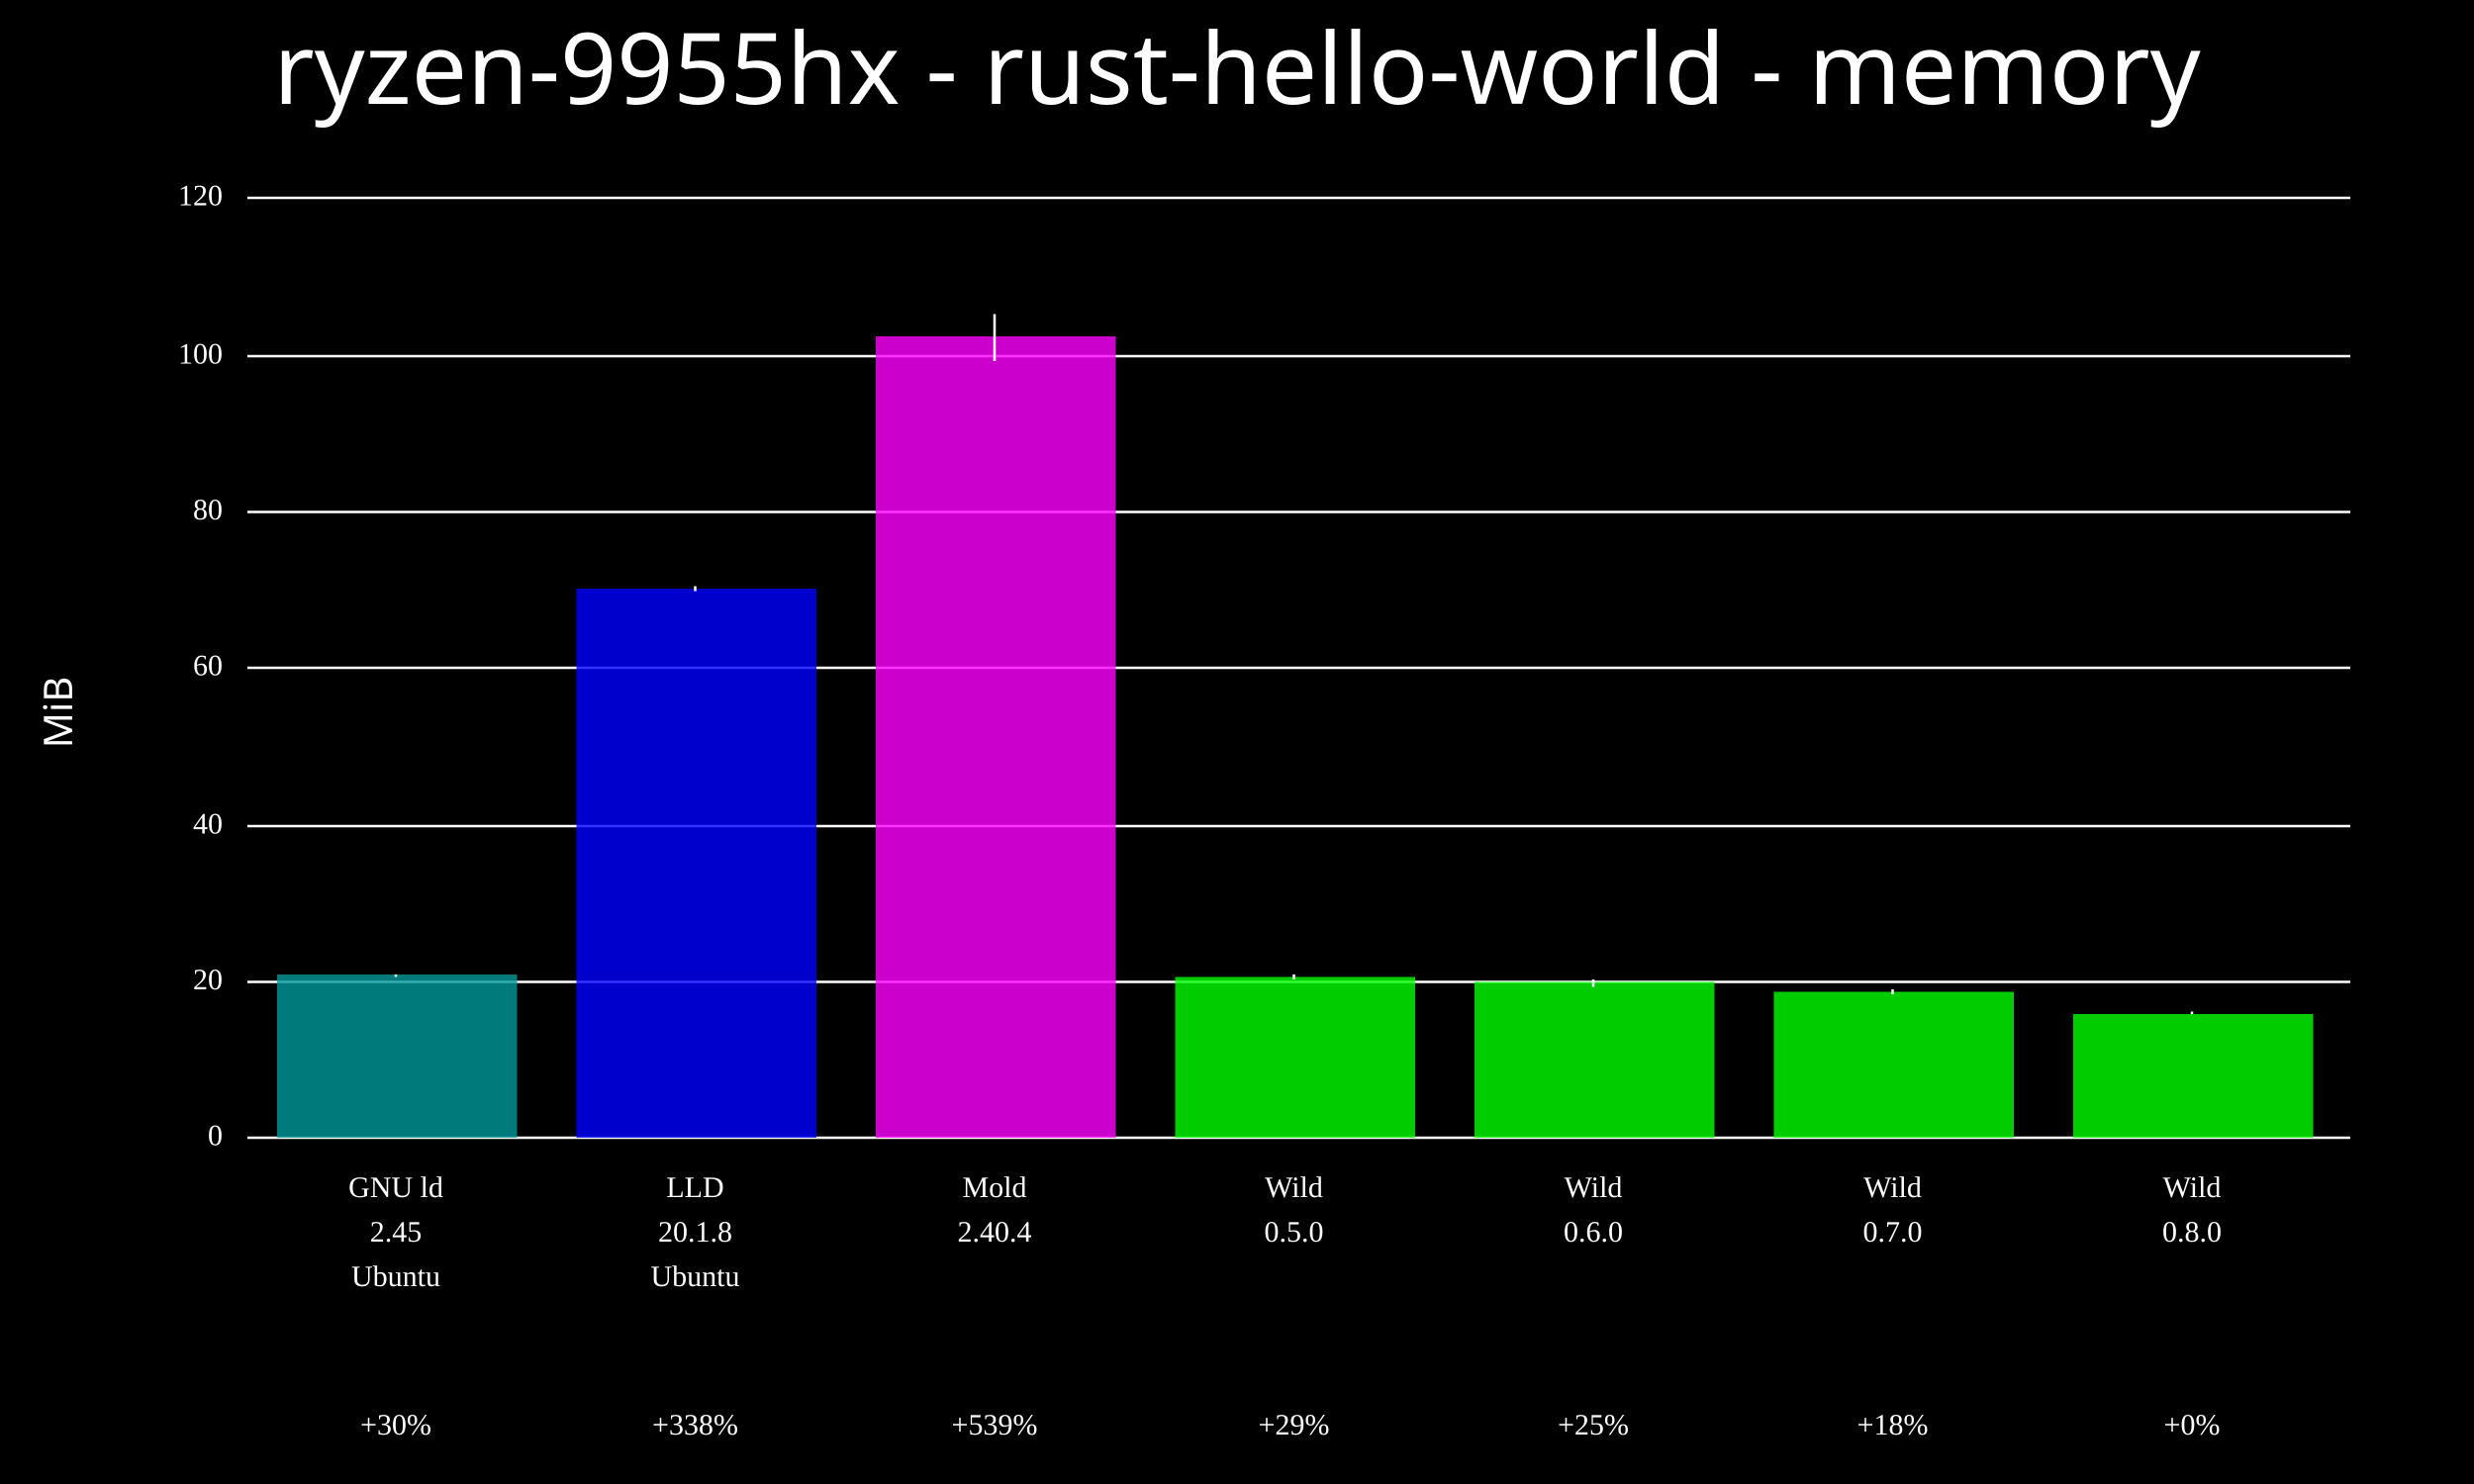
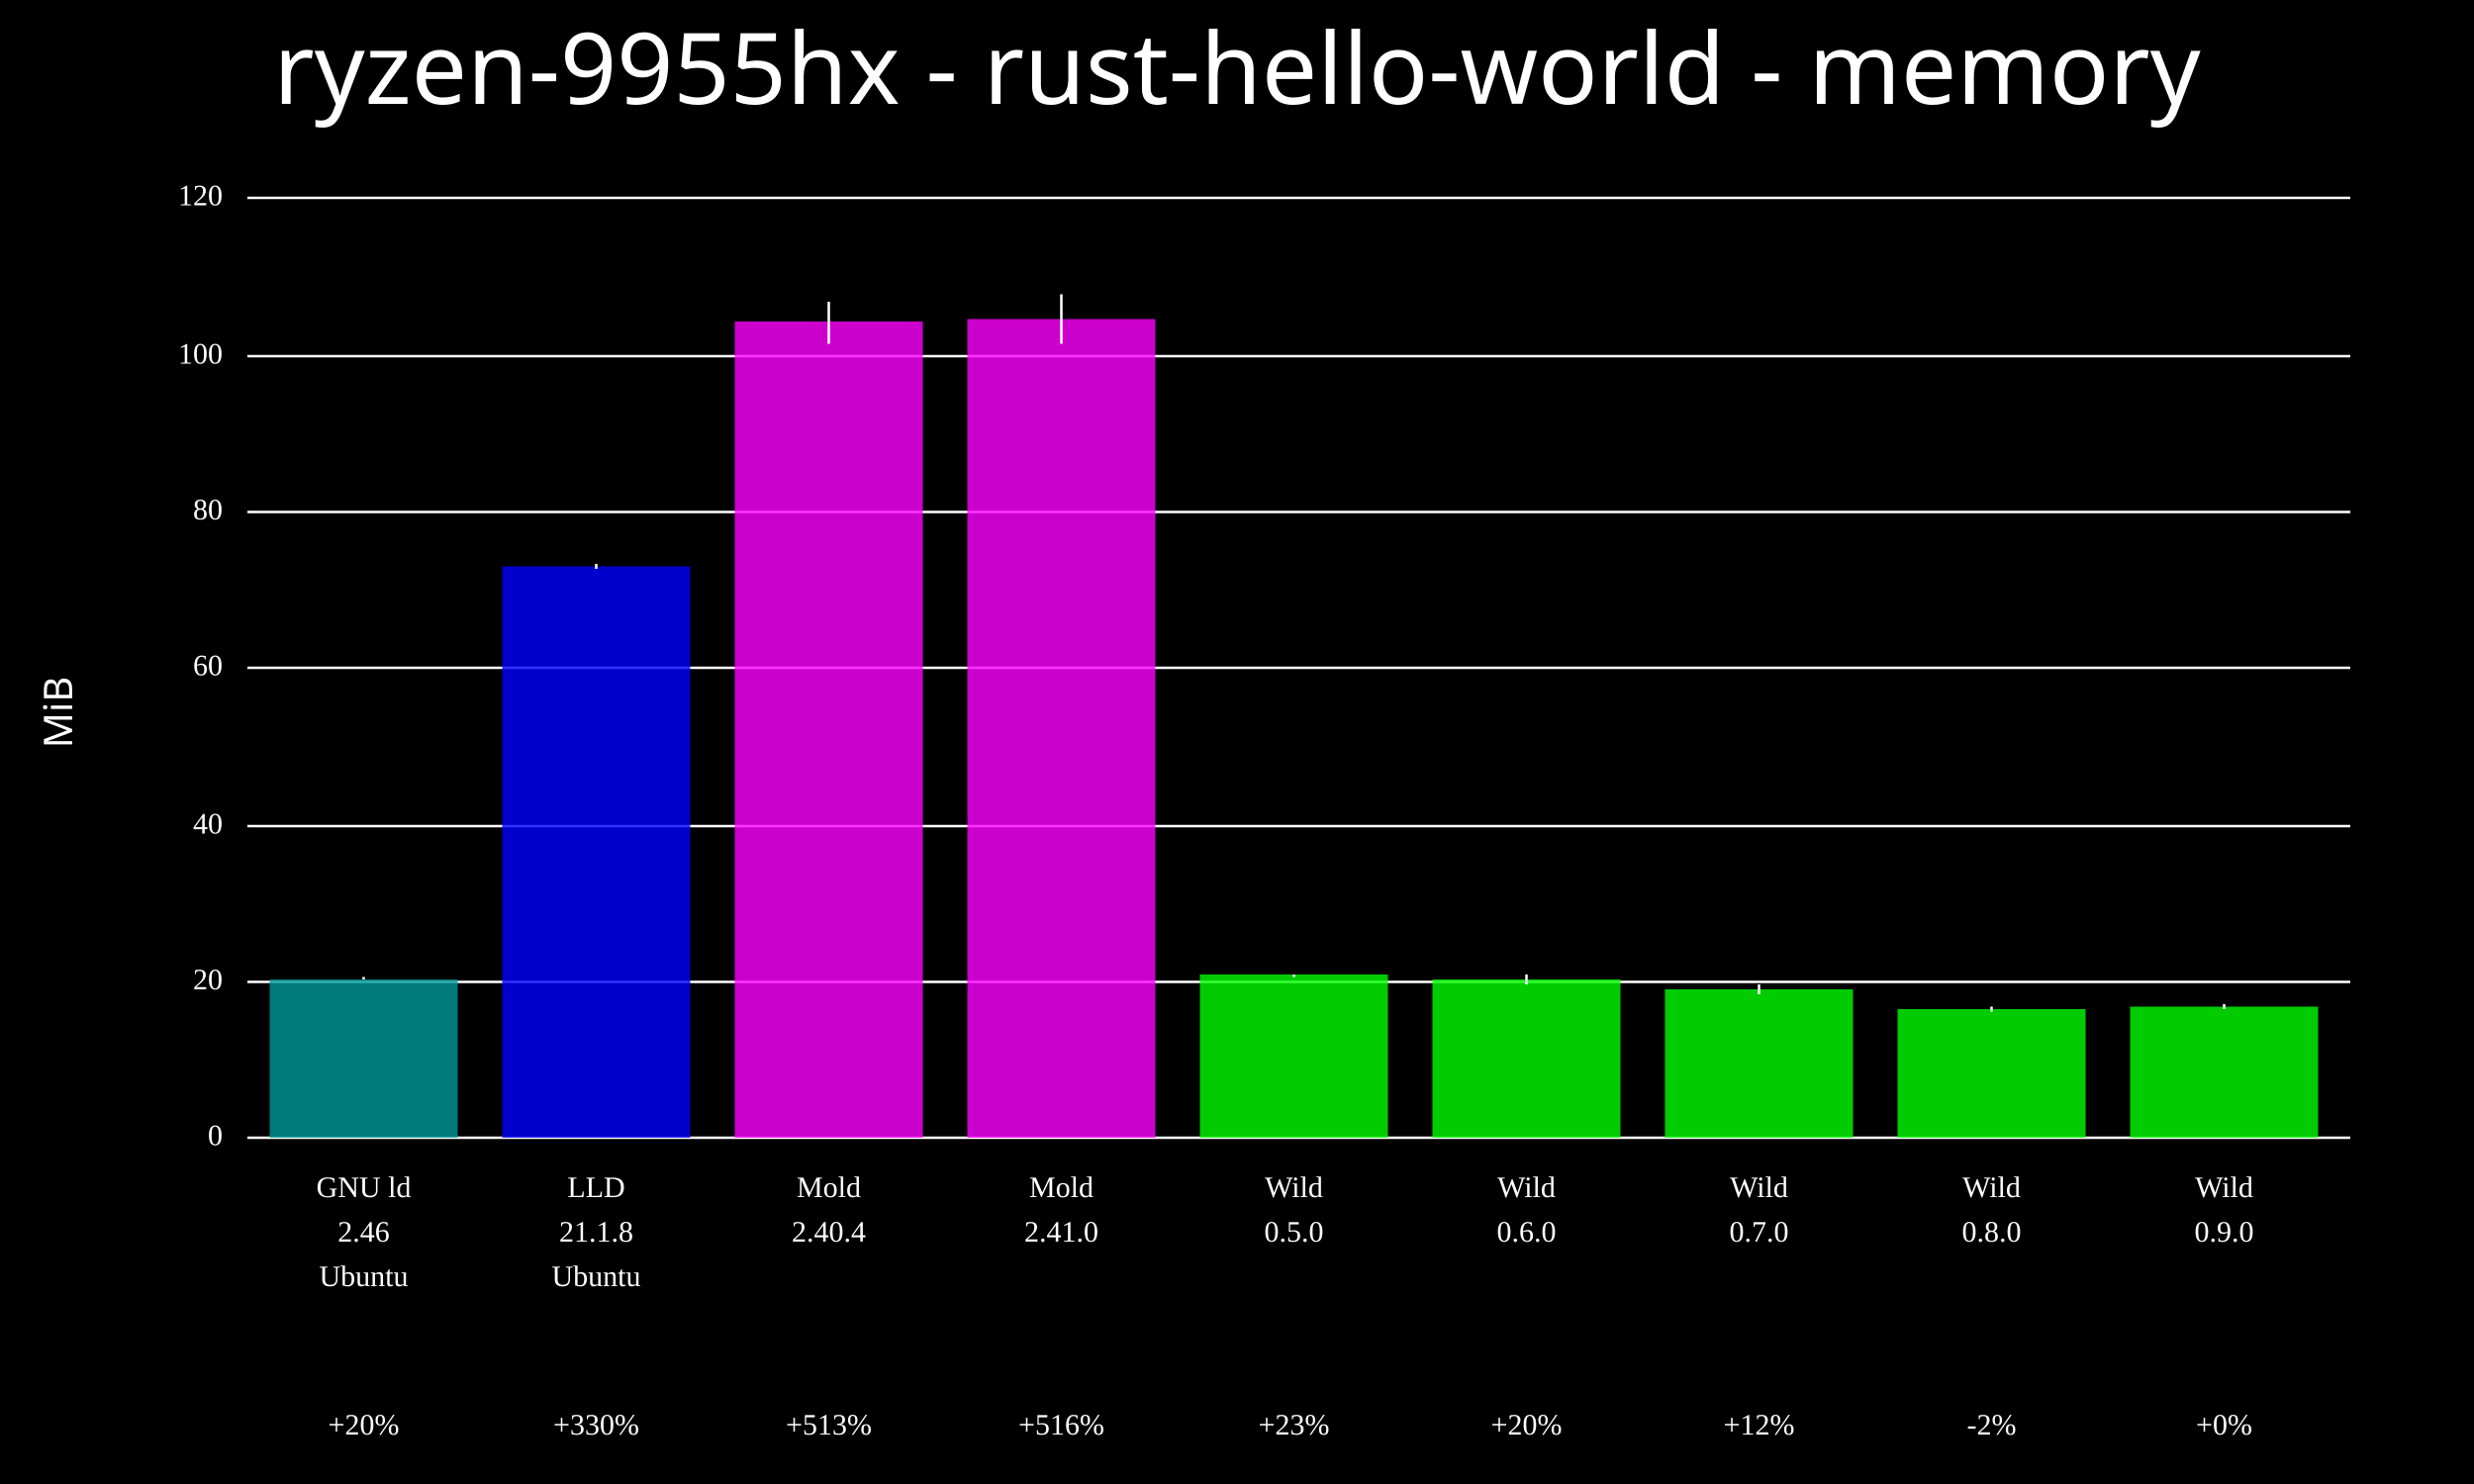
<svg xmlns="http://www.w3.org/2000/svg" width="1000" height="600" viewBox="0 0 1000 600">
  <rect x="0" y="0" width="1000" height="600" fill="#000000" />
  <text x="500" y="10" dy="0.8em" text-anchor="middle" font-family="sans-serif" font-size="40" fill="#FFFFFF">
ryzen-9955hx - rust-hello-world - memory</text>
  <text x="5" y="300" dy="0.76em" text-anchor="middle" font-family="sans-serif" font-size="16" fill="#FFFFFF" transform="rotate(270, 5, 288)">MiB</text>
  <line x1="100" y1="460" x2="950" y2="460" stroke="#FFFFFF" />
  <text x="90" y="460" dy="0.5ex" text-anchor="end" fill="#FFFFFF">0</text>
  <line x1="100" y1="397" x2="950" y2="397" stroke="#FFFFFF" />
  <text x="90" y="397" dy="0.5ex" text-anchor="end" fill="#FFFFFF">20</text>
  <line x1="100" y1="334" x2="950" y2="334" stroke="#FFFFFF" />
  <text x="90" y="334" dy="0.5ex" text-anchor="end" fill="#FFFFFF">40</text>
  <line x1="100" y1="270" x2="950" y2="270" stroke="#FFFFFF" />
  <text x="90" y="270" dy="0.5ex" text-anchor="end" fill="#FFFFFF">60</text>
  <line x1="100" y1="207" x2="950" y2="207" stroke="#FFFFFF" />
  <text x="90" y="207" dy="0.5ex" text-anchor="end" fill="#FFFFFF">80</text>
  <line x1="100" y1="144" x2="950" y2="144" stroke="#FFFFFF" />
  <text x="90" y="144" dy="0.5ex" text-anchor="end" fill="#FFFFFF">100</text>
  <line x1="100" y1="80" x2="950" y2="80" stroke="#FFFFFF" />
  <text x="90" y="80" dy="0.5ex" text-anchor="end" fill="#FFFFFF">120</text>
-   <rect fill="#009999" opacity="0.8" x="112" y="394" width="97" height="66" />
-   <line stroke="#FFFFFF" x1="160" y1="394" x2="160" y2="395" />
-   <text x="160" y="484" fill="#FFFFFF" text-anchor="middle">GNU ld</text>
-   <text x="160" y="502" fill="#FFFFFF" text-anchor="middle">2.45</text>
-   <text x="160" y="520" fill="#FFFFFF" text-anchor="middle">Ubuntu</text>
-   <text x="160" y="580" fill="#FFFFFF" text-anchor="middle">+30%</text>
-   <rect fill="#0000FF" opacity="0.8" x="233" y="238" width="97" height="222" />
-   <line stroke="#FFFFFF" x1="281" y1="237" x2="281" y2="239" />
-   <text x="281" y="484" fill="#FFFFFF" text-anchor="middle">LLD</text>
-   <text x="281" y="502" fill="#FFFFFF" text-anchor="middle">20.1.8</text>
-   <text x="281" y="520" fill="#FFFFFF" text-anchor="middle">Ubuntu</text>
-   <text x="281" y="580" fill="#FFFFFF" text-anchor="middle">+338%</text>
-   <rect fill="#FF00FF" opacity="0.8" x="354" y="136" width="97" height="324" />
-   <line stroke="#FFFFFF" x1="402" y1="127" x2="402" y2="146" />
-   <text x="402" y="484" fill="#FFFFFF" text-anchor="middle">Mold</text>
-   <text x="402" y="502" fill="#FFFFFF" text-anchor="middle">2.40.4</text>
-   <text x="402" y="580" fill="#FFFFFF" text-anchor="middle">+539%</text>
-   <rect fill="#00FF00" opacity="0.8" x="475" y="395" width="97" height="65" />
-   <line stroke="#FFFFFF" x1="523" y1="394" x2="523" y2="396" />
+   <rect fill="#009999" opacity="0.8" x="109" y="396" width="76" height="64" />
+   <line stroke="#FFFFFF" x1="147" y1="395" x2="147" y2="396" />
+   <text x="147" y="484" fill="#FFFFFF" text-anchor="middle">GNU ld</text>
+   <text x="147" y="502" fill="#FFFFFF" text-anchor="middle">2.46</text>
+   <text x="147" y="520" fill="#FFFFFF" text-anchor="middle">Ubuntu</text>
+   <text x="147" y="580" fill="#FFFFFF" text-anchor="middle">+20%</text>
+   <rect fill="#0000FF" opacity="0.8" x="203" y="229" width="76" height="231" />
+   <line stroke="#FFFFFF" x1="241" y1="228" x2="241" y2="230" />
+   <text x="241" y="484" fill="#FFFFFF" text-anchor="middle">LLD</text>
+   <text x="241" y="502" fill="#FFFFFF" text-anchor="middle">21.1.8</text>
+   <text x="241" y="520" fill="#FFFFFF" text-anchor="middle">Ubuntu</text>
+   <text x="241" y="580" fill="#FFFFFF" text-anchor="middle">+330%</text>
+   <rect fill="#FF00FF" opacity="0.8" x="297" y="130" width="76" height="330" />
+   <line stroke="#FFFFFF" x1="335" y1="122" x2="335" y2="139" />
+   <text x="335" y="484" fill="#FFFFFF" text-anchor="middle">Mold</text>
+   <text x="335" y="502" fill="#FFFFFF" text-anchor="middle">2.40.4</text>
+   <text x="335" y="580" fill="#FFFFFF" text-anchor="middle">+513%</text>
+   <rect fill="#FF00FF" opacity="0.8" x="391" y="129" width="76" height="331" />
+   <line stroke="#FFFFFF" x1="429" y1="119" x2="429" y2="139" />
+   <text x="429" y="484" fill="#FFFFFF" text-anchor="middle">Mold</text>
+   <text x="429" y="502" fill="#FFFFFF" text-anchor="middle">2.41.0</text>
+   <text x="429" y="580" fill="#FFFFFF" text-anchor="middle">+516%</text>
+   <rect fill="#00FF00" opacity="0.8" x="485" y="394" width="76" height="66" />
+   <line stroke="#FFFFFF" x1="523" y1="394" x2="523" y2="395" />
  <text x="523" y="484" fill="#FFFFFF" text-anchor="middle">Wild</text>
  <text x="523" y="502" fill="#FFFFFF" text-anchor="middle">0.5.0</text>
-   <text x="523" y="580" fill="#FFFFFF" text-anchor="middle">+29%</text>
-   <rect fill="#00FF00" opacity="0.8" x="596" y="397" width="97" height="63" />
-   <line stroke="#FFFFFF" x1="644" y1="396" x2="644" y2="399" />
-   <text x="644" y="484" fill="#FFFFFF" text-anchor="middle">Wild</text>
-   <text x="644" y="502" fill="#FFFFFF" text-anchor="middle">0.6.0</text>
-   <text x="644" y="580" fill="#FFFFFF" text-anchor="middle">+25%</text>
-   <rect fill="#00FF00" opacity="0.8" x="717" y="401" width="97" height="59" />
-   <line stroke="#FFFFFF" x1="765" y1="400" x2="765" y2="402" />
-   <text x="765" y="484" fill="#FFFFFF" text-anchor="middle">Wild</text>
-   <text x="765" y="502" fill="#FFFFFF" text-anchor="middle">0.7.0</text>
-   <text x="765" y="580" fill="#FFFFFF" text-anchor="middle">+18%</text>
-   <rect fill="#00FF00" opacity="0.8" x="838" y="410" width="97" height="50" />
-   <line stroke="#FFFFFF" x1="886" y1="409" x2="886" y2="410" />
-   <text x="886" y="484" fill="#FFFFFF" text-anchor="middle">Wild</text>
-   <text x="886" y="502" fill="#FFFFFF" text-anchor="middle">0.8.0</text>
-   <text x="886" y="580" fill="#FFFFFF" text-anchor="middle">+0%</text>
+   <text x="523" y="580" fill="#FFFFFF" text-anchor="middle">+23%</text>
+   <rect fill="#00FF00" opacity="0.8" x="579" y="396" width="76" height="64" />
+   <line stroke="#FFFFFF" x1="617" y1="394" x2="617" y2="398" />
+   <text x="617" y="484" fill="#FFFFFF" text-anchor="middle">Wild</text>
+   <text x="617" y="502" fill="#FFFFFF" text-anchor="middle">0.6.0</text>
+   <text x="617" y="580" fill="#FFFFFF" text-anchor="middle">+20%</text>
+   <rect fill="#00FF00" opacity="0.8" x="673" y="400" width="76" height="60" />
+   <line stroke="#FFFFFF" x1="711" y1="398" x2="711" y2="402" />
+   <text x="711" y="484" fill="#FFFFFF" text-anchor="middle">Wild</text>
+   <text x="711" y="502" fill="#FFFFFF" text-anchor="middle">0.7.0</text>
+   <text x="711" y="580" fill="#FFFFFF" text-anchor="middle">+12%</text>
+   <rect fill="#00FF00" opacity="0.8" x="767" y="408" width="76" height="52" />
+   <line stroke="#FFFFFF" x1="805" y1="407" x2="805" y2="409" />
+   <text x="805" y="484" fill="#FFFFFF" text-anchor="middle">Wild</text>
+   <text x="805" y="502" fill="#FFFFFF" text-anchor="middle">0.8.0</text>
+   <text x="805" y="580" fill="#FFFFFF" text-anchor="middle">-2%</text>
+   <rect fill="#00FF00" opacity="0.8" x="861" y="407" width="76" height="53" />
+   <line stroke="#FFFFFF" x1="899" y1="406" x2="899" y2="408" />
+   <text x="899" y="484" fill="#FFFFFF" text-anchor="middle">Wild</text>
+   <text x="899" y="502" fill="#FFFFFF" text-anchor="middle">0.9.0</text>
+   <text x="899" y="580" fill="#FFFFFF" text-anchor="middle">+0%</text>
</svg>
